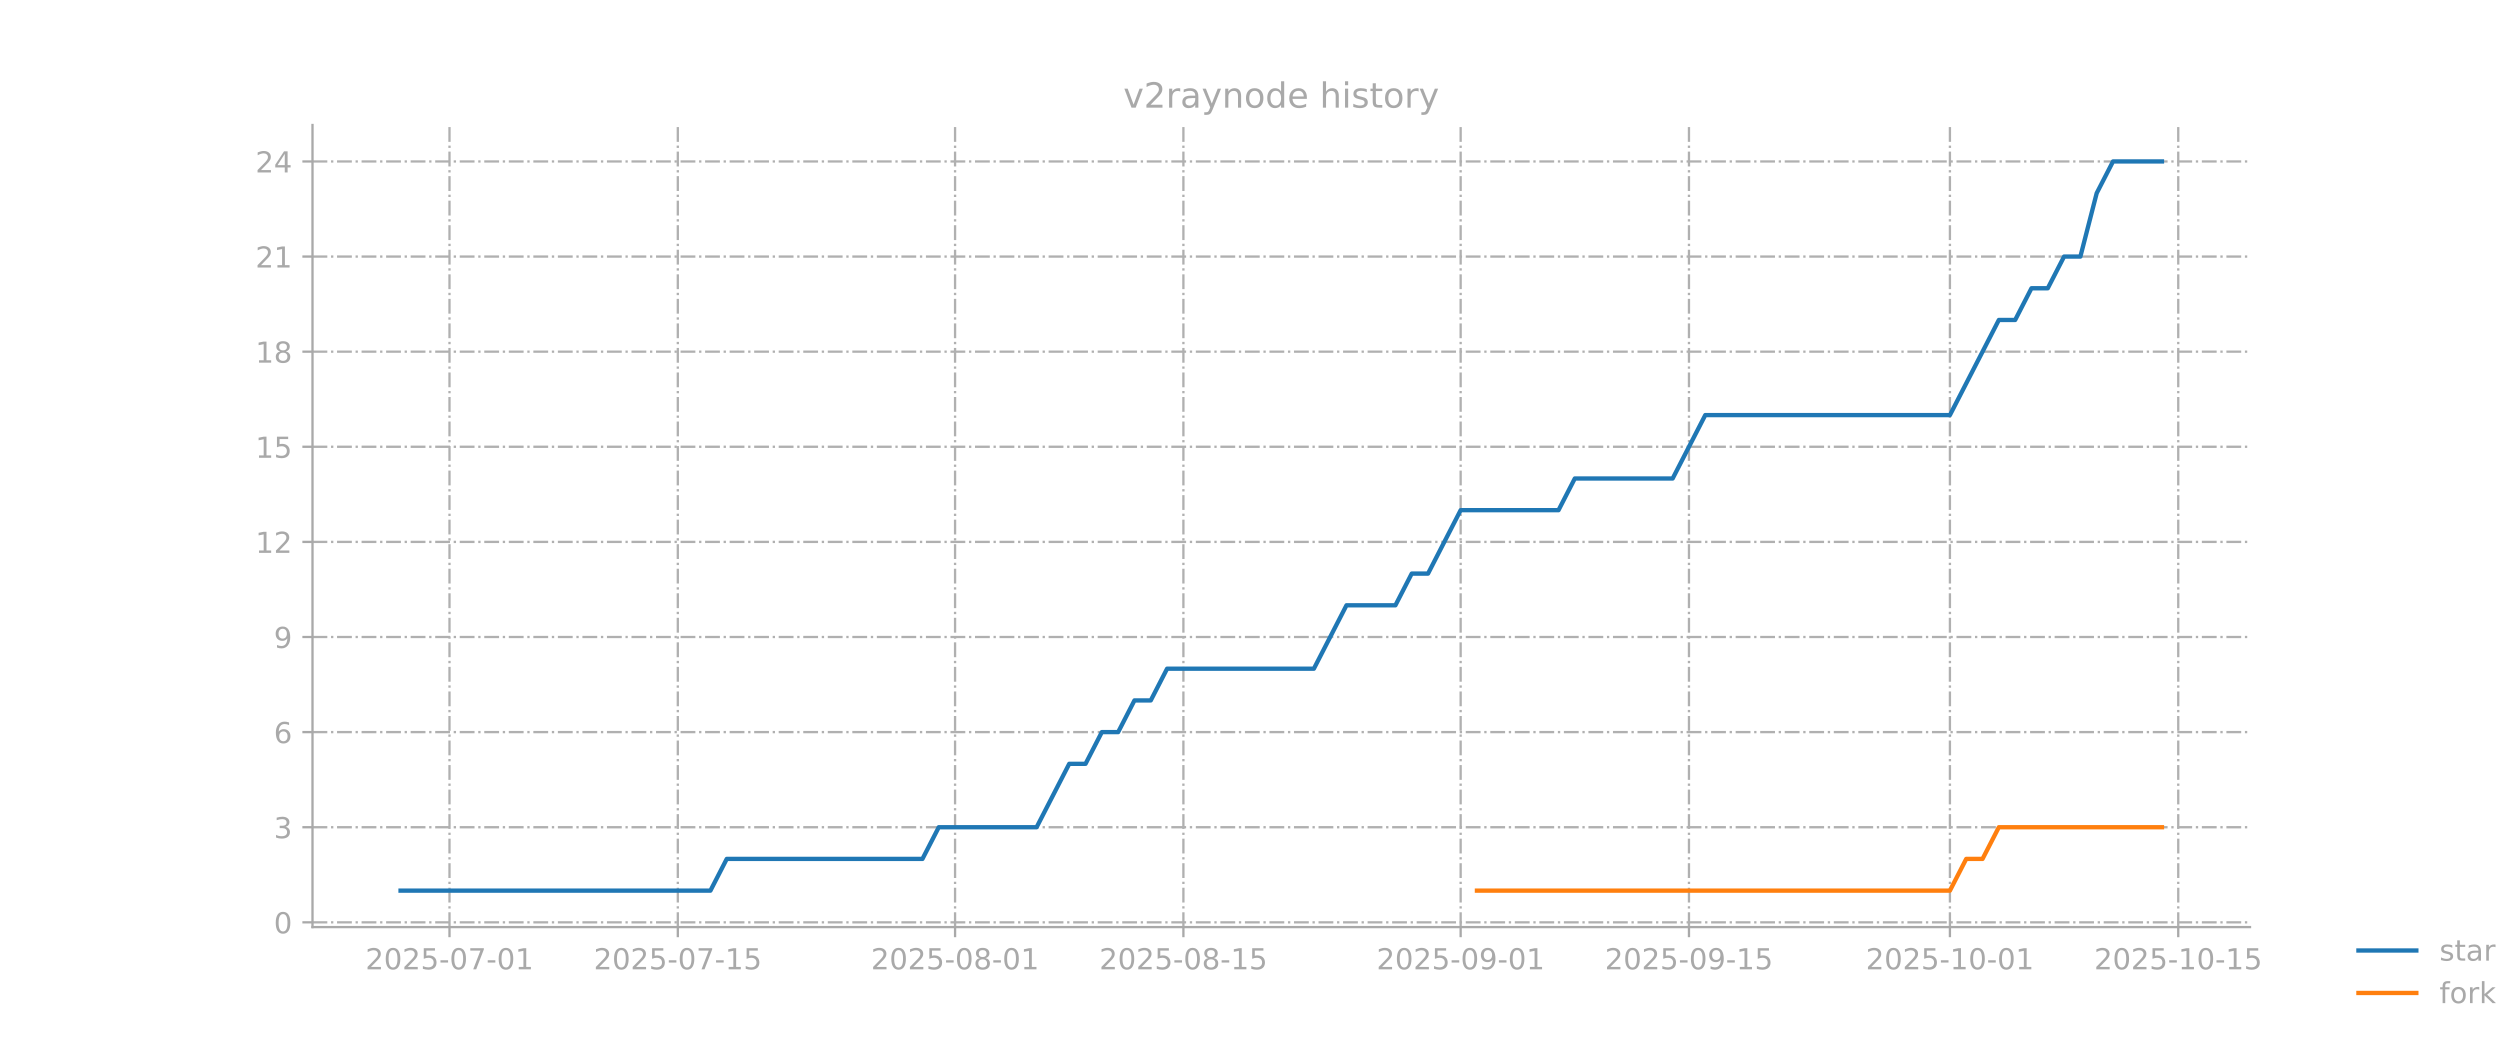
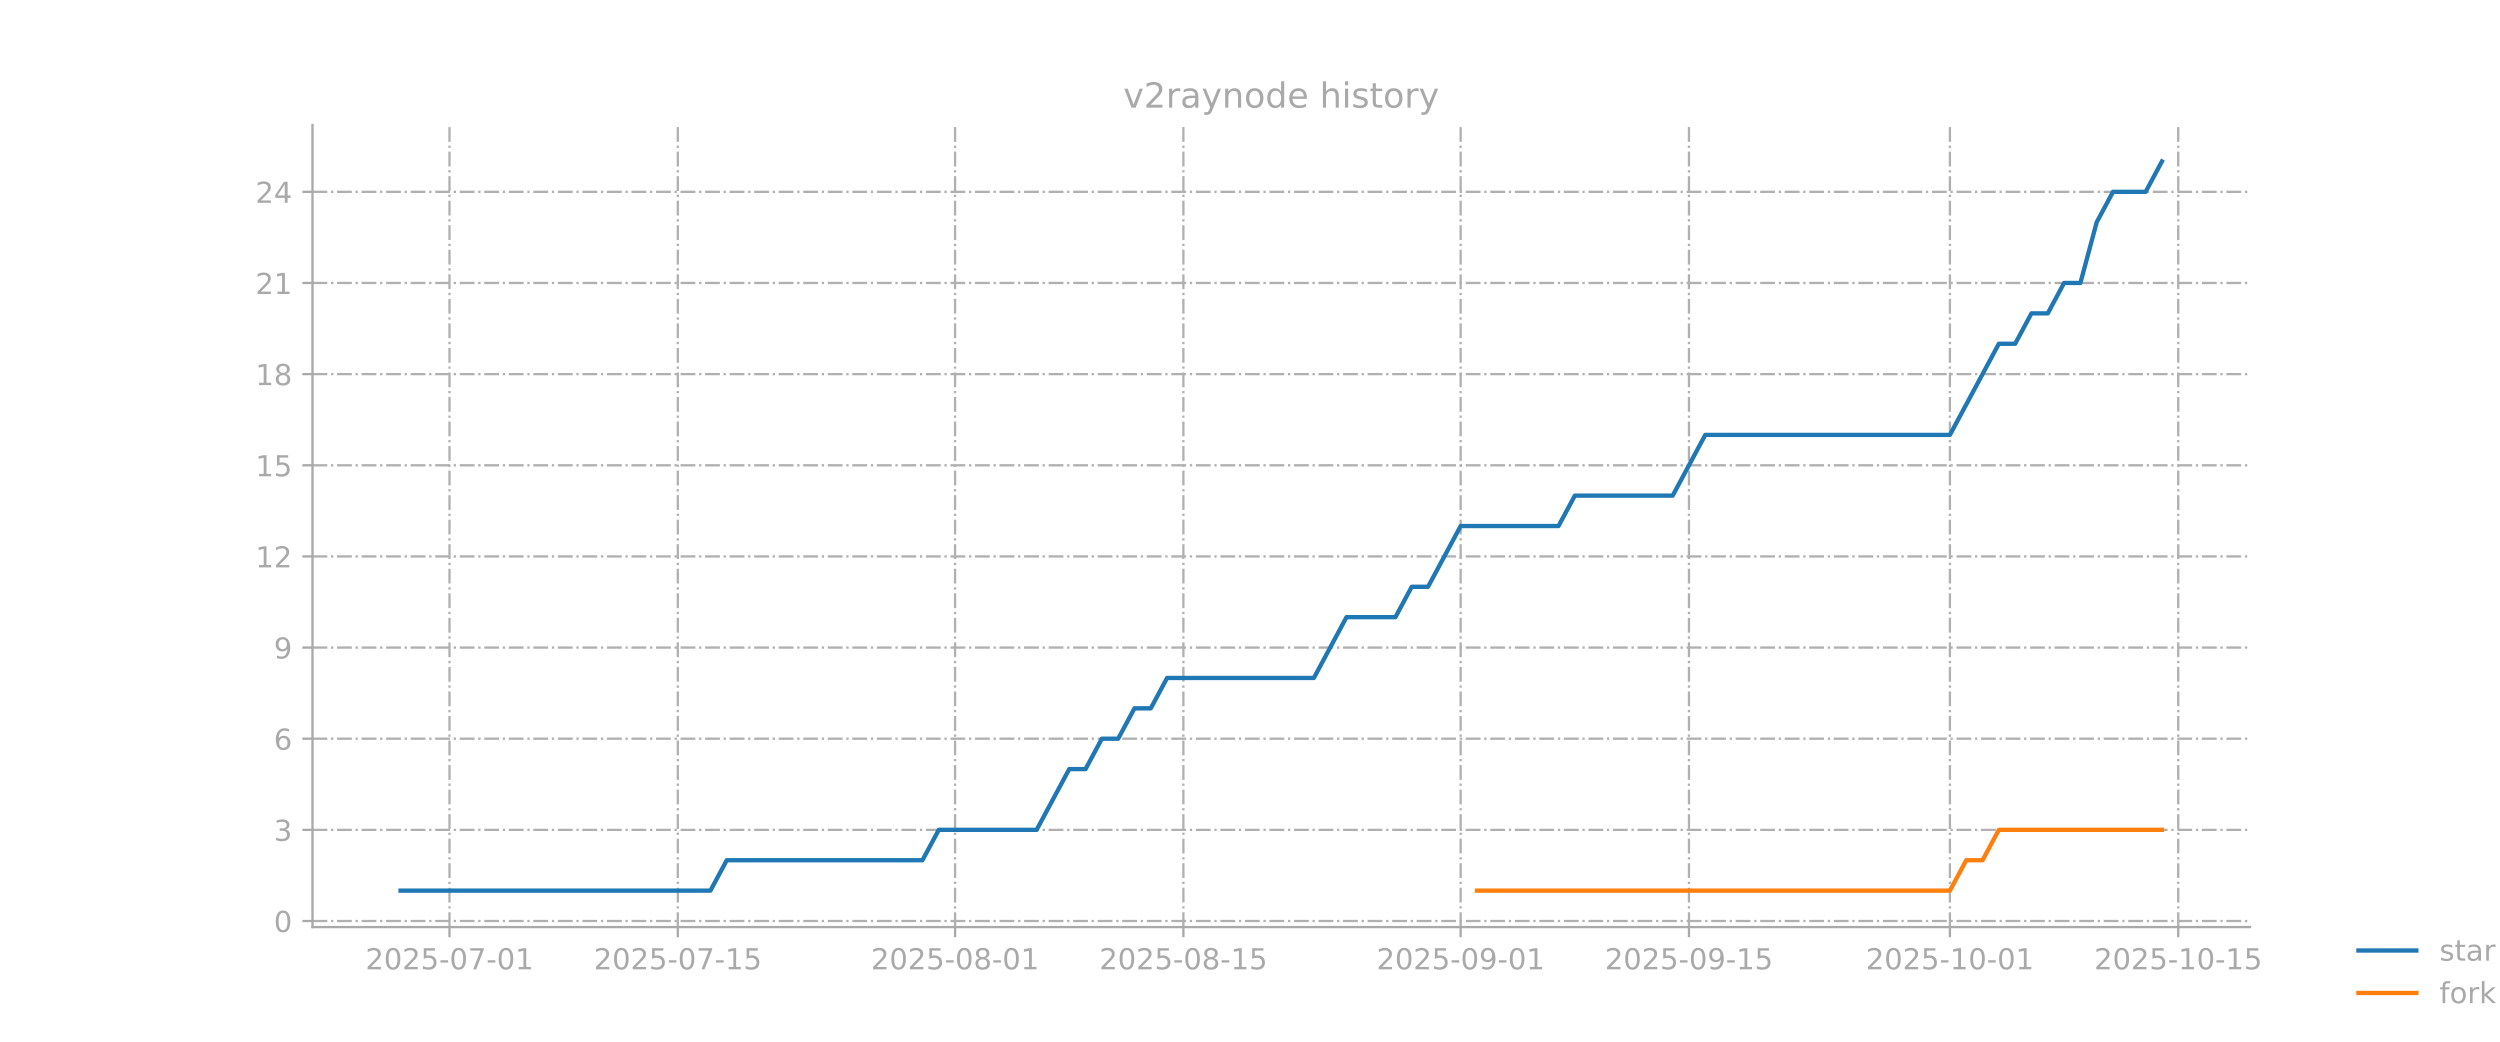
<svg xmlns="http://www.w3.org/2000/svg" xmlns:xlink="http://www.w3.org/1999/xlink" width="864pt" height="360pt" viewBox="0 0 864 360" version="1.1">
  <defs>
    <style type="text/css">*{stroke-linejoin: round; stroke-linecap: butt}</style>
  </defs>
  <g id="figure_1">
    <g id="patch_1">
      <path d="M 0 360  L 864 360  L 864 0  L 0 0  L 0 360  z " style="fill: none; opacity: 0" />
    </g>
    <g id="axes_1">
      <g id="patch_2">
        <path d="M 108 320.4  L 777.6 320.4  L 777.6 43.2  L 108 43.2  L 108 320.4  z " style="fill: none; opacity: 0" />
      </g>
      <g id="matplotlib.axis_1">
        <g id="xtick_1">
          <g id="line2d_1">
-             <path d="M 155.345 320.4  L 155.345 43.2  " clip-path="url(#p1635c46b1c)" style="fill: none; stroke-dasharray: 5.12,1.28,0.8,1.28; stroke-dashoffset: 0; stroke: #b0b0b0; stroke-width: 0.8" />
+             <path d="M 155.345 320.4  L 155.345 43.2  " clip-path="url(#pa80452f497)" style="fill: none; stroke-dasharray: 5.12,1.28,0.8,1.28; stroke-dashoffset: 0; stroke: #b0b0b0; stroke-width: 0.8" />
          </g>
          <g id="line2d_2">
            <defs>
-               <path id="m1aa6d687d7" d="M 0 0  L 0 3.5  " style="stroke: #a9a9a9; stroke-width: 0.8" />
+               <path id="m73b0bcc2ce" d="M 0 0  L 0 3.5  " style="stroke: #a9a9a9; stroke-width: 0.8" />
            </defs>
            <g>
-               <use xlink:href="#m1aa6d687d7" x="155.345" y="320.4" style="fill: #a9a9a9; stroke: #a9a9a9; stroke-width: 0.8" />
+               <use xlink:href="#m73b0bcc2ce" x="155.345" y="320.4" style="fill: #a9a9a9; stroke: #a9a9a9; stroke-width: 0.8" />
            </g>
          </g>
          <g id="text_1">
            <g style="fill: #a9a9a9" transform="translate(126.2876 334.9984) scale(0.1 -0.1)">
              <defs>
                <path id="DejaVuSans-32" d="M 1228 531  L 3431 531  L 3431 0  L 469 0  L 469 531  Q 828 903 1448 1529  Q 2069 2156 2228 2338  Q 2531 2678 2651 2914  Q 2772 3150 2772 3378  Q 2772 3750 2511 3984  Q 2250 4219 1831 4219  Q 1534 4219 1204 4116  Q 875 4013 500 3803  L 500 4441  Q 881 4594 1212 4672  Q 1544 4750 1819 4750  Q 2544 4750 2975 4387  Q 3406 4025 3406 3419  Q 3406 3131 3298 2873  Q 3191 2616 2906 2266  Q 2828 2175 2409 1742  Q 1991 1309 1228 531  z " transform="scale(0.015625)" />
                <path id="DejaVuSans-30" d="M 2034 4250  Q 1547 4250 1301 3770  Q 1056 3291 1056 2328  Q 1056 1369 1301 889  Q 1547 409 2034 409  Q 2525 409 2770 889  Q 3016 1369 3016 2328  Q 3016 3291 2770 3770  Q 2525 4250 2034 4250  z M 2034 4750  Q 2819 4750 3233 4129  Q 3647 3509 3647 2328  Q 3647 1150 3233 529  Q 2819 -91 2034 -91  Q 1250 -91 836 529  Q 422 1150 422 2328  Q 422 3509 836 4129  Q 1250 4750 2034 4750  z " transform="scale(0.015625)" />
                <path id="DejaVuSans-35" d="M 691 4666  L 3169 4666  L 3169 4134  L 1269 4134  L 1269 2991  Q 1406 3038 1543 3061  Q 1681 3084 1819 3084  Q 2600 3084 3056 2656  Q 3513 2228 3513 1497  Q 3513 744 3044 326  Q 2575 -91 1722 -91  Q 1428 -91 1123 -41  Q 819 9 494 109  L 494 744  Q 775 591 1075 516  Q 1375 441 1709 441  Q 2250 441 2565 725  Q 2881 1009 2881 1497  Q 2881 1984 2565 2268  Q 2250 2553 1709 2553  Q 1456 2553 1204 2497  Q 953 2441 691 2322  L 691 4666  z " transform="scale(0.015625)" />
                <path id="DejaVuSans-2d" d="M 313 2009  L 1997 2009  L 1997 1497  L 313 1497  L 313 2009  z " transform="scale(0.015625)" />
                <path id="DejaVuSans-37" d="M 525 4666  L 3525 4666  L 3525 4397  L 1831 0  L 1172 0  L 2766 4134  L 525 4134  L 525 4666  z " transform="scale(0.015625)" />
                <path id="DejaVuSans-31" d="M 794 531  L 1825 531  L 1825 4091  L 703 3866  L 703 4441  L 1819 4666  L 2450 4666  L 2450 531  L 3481 531  L 3481 0  L 794 0  L 794 531  z " transform="scale(0.015625)" />
              </defs>
              <use xlink:href="#DejaVuSans-32" />
              <use xlink:href="#DejaVuSans-30" transform="translate(63.62305 0)" />
              <use xlink:href="#DejaVuSans-32" transform="translate(127.2461 0)" />
              <use xlink:href="#DejaVuSans-35" transform="translate(190.8691 0)" />
              <use xlink:href="#DejaVuSans-2d" transform="translate(254.4922 0)" />
              <use xlink:href="#DejaVuSans-30" transform="translate(290.5762 0)" />
              <use xlink:href="#DejaVuSans-37" transform="translate(354.1992 0)" />
              <use xlink:href="#DejaVuSans-2d" transform="translate(417.8223 0)" />
              <use xlink:href="#DejaVuSans-30" transform="translate(453.9062 0)" />
              <use xlink:href="#DejaVuSans-31" transform="translate(517.5293 0)" />
            </g>
          </g>
        </g>
        <g id="xtick_2">
          <g id="line2d_3">
-             <path d="M 234.255 320.4  L 234.255 43.2  " clip-path="url(#p1635c46b1c)" style="fill: none; stroke-dasharray: 5.12,1.28,0.8,1.28; stroke-dashoffset: 0; stroke: #b0b0b0; stroke-width: 0.8" />
+             <path d="M 234.255 320.4  L 234.255 43.2  " clip-path="url(#pa80452f497)" style="fill: none; stroke-dasharray: 5.12,1.28,0.8,1.28; stroke-dashoffset: 0; stroke: #b0b0b0; stroke-width: 0.8" />
          </g>
          <g id="line2d_4">
            <g>
-               <use xlink:href="#m1aa6d687d7" x="234.255" y="320.4" style="fill: #a9a9a9; stroke: #a9a9a9; stroke-width: 0.8" />
+               <use xlink:href="#m73b0bcc2ce" x="234.255" y="320.4" style="fill: #a9a9a9; stroke: #a9a9a9; stroke-width: 0.8" />
            </g>
          </g>
          <g id="text_2">
            <g style="fill: #a9a9a9" transform="translate(205.1967 334.9984) scale(0.1 -0.1)">
              <use xlink:href="#DejaVuSans-32" />
              <use xlink:href="#DejaVuSans-30" transform="translate(63.62305 0)" />
              <use xlink:href="#DejaVuSans-32" transform="translate(127.2461 0)" />
              <use xlink:href="#DejaVuSans-35" transform="translate(190.8691 0)" />
              <use xlink:href="#DejaVuSans-2d" transform="translate(254.4922 0)" />
              <use xlink:href="#DejaVuSans-30" transform="translate(290.5762 0)" />
              <use xlink:href="#DejaVuSans-37" transform="translate(354.1992 0)" />
              <use xlink:href="#DejaVuSans-2d" transform="translate(417.8223 0)" />
              <use xlink:href="#DejaVuSans-31" transform="translate(453.9062 0)" />
              <use xlink:href="#DejaVuSans-35" transform="translate(517.5293 0)" />
            </g>
          </g>
        </g>
        <g id="xtick_3">
          <g id="line2d_5">
-             <path d="M 330.073 320.4  L 330.073 43.2  " clip-path="url(#p1635c46b1c)" style="fill: none; stroke-dasharray: 5.12,1.28,0.8,1.28; stroke-dashoffset: 0; stroke: #b0b0b0; stroke-width: 0.8" />
+             <path d="M 330.073 320.4  L 330.073 43.2  " clip-path="url(#pa80452f497)" style="fill: none; stroke-dasharray: 5.12,1.28,0.8,1.28; stroke-dashoffset: 0; stroke: #b0b0b0; stroke-width: 0.8" />
          </g>
          <g id="line2d_6">
            <g>
-               <use xlink:href="#m1aa6d687d7" x="330.073" y="320.4" style="fill: #a9a9a9; stroke: #a9a9a9; stroke-width: 0.8" />
+               <use xlink:href="#m73b0bcc2ce" x="330.073" y="320.4" style="fill: #a9a9a9; stroke: #a9a9a9; stroke-width: 0.8" />
            </g>
          </g>
          <g id="text_3">
            <g style="fill: #a9a9a9" transform="translate(301.0149 334.9984) scale(0.1 -0.1)">
              <defs>
                <path id="DejaVuSans-38" d="M 2034 2216  Q 1584 2216 1326 1975  Q 1069 1734 1069 1313  Q 1069 891 1326 650  Q 1584 409 2034 409  Q 2484 409 2743 651  Q 3003 894 3003 1313  Q 3003 1734 2745 1975  Q 2488 2216 2034 2216  z M 1403 2484  Q 997 2584 770 2862  Q 544 3141 544 3541  Q 544 4100 942 4425  Q 1341 4750 2034 4750  Q 2731 4750 3128 4425  Q 3525 4100 3525 3541  Q 3525 3141 3298 2862  Q 3072 2584 2669 2484  Q 3125 2378 3379 2068  Q 3634 1759 3634 1313  Q 3634 634 3220 271  Q 2806 -91 2034 -91  Q 1263 -91 848 271  Q 434 634 434 1313  Q 434 1759 690 2068  Q 947 2378 1403 2484  z M 1172 3481  Q 1172 3119 1398 2916  Q 1625 2713 2034 2713  Q 2441 2713 2670 2916  Q 2900 3119 2900 3481  Q 2900 3844 2670 4047  Q 2441 4250 2034 4250  Q 1625 4250 1398 4047  Q 1172 3844 1172 3481  z " transform="scale(0.015625)" />
              </defs>
              <use xlink:href="#DejaVuSans-32" />
              <use xlink:href="#DejaVuSans-30" transform="translate(63.62305 0)" />
              <use xlink:href="#DejaVuSans-32" transform="translate(127.2461 0)" />
              <use xlink:href="#DejaVuSans-35" transform="translate(190.8691 0)" />
              <use xlink:href="#DejaVuSans-2d" transform="translate(254.4922 0)" />
              <use xlink:href="#DejaVuSans-30" transform="translate(290.5762 0)" />
              <use xlink:href="#DejaVuSans-38" transform="translate(354.1992 0)" />
              <use xlink:href="#DejaVuSans-2d" transform="translate(417.8223 0)" />
              <use xlink:href="#DejaVuSans-30" transform="translate(453.9062 0)" />
              <use xlink:href="#DejaVuSans-31" transform="translate(517.5293 0)" />
            </g>
          </g>
        </g>
        <g id="xtick_4">
          <g id="line2d_7">
-             <path d="M 408.982 320.4  L 408.982 43.2  " clip-path="url(#p1635c46b1c)" style="fill: none; stroke-dasharray: 5.12,1.28,0.8,1.28; stroke-dashoffset: 0; stroke: #b0b0b0; stroke-width: 0.8" />
+             <path d="M 408.982 320.4  L 408.982 43.2  " clip-path="url(#pa80452f497)" style="fill: none; stroke-dasharray: 5.12,1.28,0.8,1.28; stroke-dashoffset: 0; stroke: #b0b0b0; stroke-width: 0.8" />
          </g>
          <g id="line2d_8">
            <g>
-               <use xlink:href="#m1aa6d687d7" x="408.982" y="320.4" style="fill: #a9a9a9; stroke: #a9a9a9; stroke-width: 0.8" />
+               <use xlink:href="#m73b0bcc2ce" x="408.982" y="320.4" style="fill: #a9a9a9; stroke: #a9a9a9; stroke-width: 0.8" />
            </g>
          </g>
          <g id="text_4">
            <g style="fill: #a9a9a9" transform="translate(379.924 334.9984) scale(0.1 -0.1)">
              <use xlink:href="#DejaVuSans-32" />
              <use xlink:href="#DejaVuSans-30" transform="translate(63.62305 0)" />
              <use xlink:href="#DejaVuSans-32" transform="translate(127.2461 0)" />
              <use xlink:href="#DejaVuSans-35" transform="translate(190.8691 0)" />
              <use xlink:href="#DejaVuSans-2d" transform="translate(254.4922 0)" />
              <use xlink:href="#DejaVuSans-30" transform="translate(290.5762 0)" />
              <use xlink:href="#DejaVuSans-38" transform="translate(354.1992 0)" />
              <use xlink:href="#DejaVuSans-2d" transform="translate(417.8223 0)" />
              <use xlink:href="#DejaVuSans-31" transform="translate(453.9062 0)" />
              <use xlink:href="#DejaVuSans-35" transform="translate(517.5293 0)" />
            </g>
          </g>
        </g>
        <g id="xtick_5">
          <g id="line2d_9">
-             <path d="M 504.8 320.4  L 504.8 43.2  " clip-path="url(#p1635c46b1c)" style="fill: none; stroke-dasharray: 5.12,1.28,0.8,1.28; stroke-dashoffset: 0; stroke: #b0b0b0; stroke-width: 0.8" />
+             <path d="M 504.8 320.4  L 504.8 43.2  " clip-path="url(#pa80452f497)" style="fill: none; stroke-dasharray: 5.12,1.28,0.8,1.28; stroke-dashoffset: 0; stroke: #b0b0b0; stroke-width: 0.8" />
          </g>
          <g id="line2d_10">
            <g>
-               <use xlink:href="#m1aa6d687d7" x="504.8" y="320.4" style="fill: #a9a9a9; stroke: #a9a9a9; stroke-width: 0.8" />
+               <use xlink:href="#m73b0bcc2ce" x="504.8" y="320.4" style="fill: #a9a9a9; stroke: #a9a9a9; stroke-width: 0.8" />
            </g>
          </g>
          <g id="text_5">
            <g style="fill: #a9a9a9" transform="translate(475.7422 334.9984) scale(0.1 -0.1)">
              <defs>
                <path id="DejaVuSans-39" d="M 703 97  L 703 672  Q 941 559 1184 500  Q 1428 441 1663 441  Q 2288 441 2617 861  Q 2947 1281 2994 2138  Q 2813 1869 2534 1725  Q 2256 1581 1919 1581  Q 1219 1581 811 2004  Q 403 2428 403 3163  Q 403 3881 828 4315  Q 1253 4750 1959 4750  Q 2769 4750 3195 4129  Q 3622 3509 3622 2328  Q 3622 1225 3098 567  Q 2575 -91 1691 -91  Q 1453 -91 1209 -44  Q 966 3 703 97  z M 1959 2075  Q 2384 2075 2632 2365  Q 2881 2656 2881 3163  Q 2881 3666 2632 3958  Q 2384 4250 1959 4250  Q 1534 4250 1286 3958  Q 1038 3666 1038 3163  Q 1038 2656 1286 2365  Q 1534 2075 1959 2075  z " transform="scale(0.015625)" />
              </defs>
              <use xlink:href="#DejaVuSans-32" />
              <use xlink:href="#DejaVuSans-30" transform="translate(63.62305 0)" />
              <use xlink:href="#DejaVuSans-32" transform="translate(127.2461 0)" />
              <use xlink:href="#DejaVuSans-35" transform="translate(190.8691 0)" />
              <use xlink:href="#DejaVuSans-2d" transform="translate(254.4922 0)" />
              <use xlink:href="#DejaVuSans-30" transform="translate(290.5762 0)" />
              <use xlink:href="#DejaVuSans-39" transform="translate(354.1992 0)" />
              <use xlink:href="#DejaVuSans-2d" transform="translate(417.8223 0)" />
              <use xlink:href="#DejaVuSans-30" transform="translate(453.9062 0)" />
              <use xlink:href="#DejaVuSans-31" transform="translate(517.5293 0)" />
            </g>
          </g>
        </g>
        <g id="xtick_6">
          <g id="line2d_11">
-             <path d="M 583.709 320.4  L 583.709 43.2  " clip-path="url(#p1635c46b1c)" style="fill: none; stroke-dasharray: 5.12,1.28,0.8,1.28; stroke-dashoffset: 0; stroke: #b0b0b0; stroke-width: 0.8" />
+             <path d="M 583.709 320.4  L 583.709 43.2  " clip-path="url(#pa80452f497)" style="fill: none; stroke-dasharray: 5.12,1.28,0.8,1.28; stroke-dashoffset: 0; stroke: #b0b0b0; stroke-width: 0.8" />
          </g>
          <g id="line2d_12">
            <g>
-               <use xlink:href="#m1aa6d687d7" x="583.709" y="320.4" style="fill: #a9a9a9; stroke: #a9a9a9; stroke-width: 0.8" />
+               <use xlink:href="#m73b0bcc2ce" x="583.709" y="320.4" style="fill: #a9a9a9; stroke: #a9a9a9; stroke-width: 0.8" />
            </g>
          </g>
          <g id="text_6">
            <g style="fill: #a9a9a9" transform="translate(554.6513 334.9984) scale(0.1 -0.1)">
              <use xlink:href="#DejaVuSans-32" />
              <use xlink:href="#DejaVuSans-30" transform="translate(63.62305 0)" />
              <use xlink:href="#DejaVuSans-32" transform="translate(127.2461 0)" />
              <use xlink:href="#DejaVuSans-35" transform="translate(190.8691 0)" />
              <use xlink:href="#DejaVuSans-2d" transform="translate(254.4922 0)" />
              <use xlink:href="#DejaVuSans-30" transform="translate(290.5762 0)" />
              <use xlink:href="#DejaVuSans-39" transform="translate(354.1992 0)" />
              <use xlink:href="#DejaVuSans-2d" transform="translate(417.8223 0)" />
              <use xlink:href="#DejaVuSans-31" transform="translate(453.9062 0)" />
              <use xlink:href="#DejaVuSans-35" transform="translate(517.5293 0)" />
            </g>
          </g>
        </g>
        <g id="xtick_7">
          <g id="line2d_13">
-             <path d="M 673.891 320.4  L 673.891 43.2  " clip-path="url(#p1635c46b1c)" style="fill: none; stroke-dasharray: 5.12,1.28,0.8,1.28; stroke-dashoffset: 0; stroke: #b0b0b0; stroke-width: 0.8" />
+             <path d="M 673.891 320.4  L 673.891 43.2  " clip-path="url(#pa80452f497)" style="fill: none; stroke-dasharray: 5.12,1.28,0.8,1.28; stroke-dashoffset: 0; stroke: #b0b0b0; stroke-width: 0.8" />
          </g>
          <g id="line2d_14">
            <g>
-               <use xlink:href="#m1aa6d687d7" x="673.891" y="320.4" style="fill: #a9a9a9; stroke: #a9a9a9; stroke-width: 0.8" />
+               <use xlink:href="#m73b0bcc2ce" x="673.891" y="320.4" style="fill: #a9a9a9; stroke: #a9a9a9; stroke-width: 0.8" />
            </g>
          </g>
          <g id="text_7">
            <g style="fill: #a9a9a9" transform="translate(644.8331 334.9984) scale(0.1 -0.1)">
              <use xlink:href="#DejaVuSans-32" />
              <use xlink:href="#DejaVuSans-30" transform="translate(63.62305 0)" />
              <use xlink:href="#DejaVuSans-32" transform="translate(127.2461 0)" />
              <use xlink:href="#DejaVuSans-35" transform="translate(190.8691 0)" />
              <use xlink:href="#DejaVuSans-2d" transform="translate(254.4922 0)" />
              <use xlink:href="#DejaVuSans-31" transform="translate(290.5762 0)" />
              <use xlink:href="#DejaVuSans-30" transform="translate(354.1992 0)" />
              <use xlink:href="#DejaVuSans-2d" transform="translate(417.8223 0)" />
              <use xlink:href="#DejaVuSans-30" transform="translate(453.9062 0)" />
              <use xlink:href="#DejaVuSans-31" transform="translate(517.5293 0)" />
            </g>
          </g>
        </g>
        <g id="xtick_8">
          <g id="line2d_15">
-             <path d="M 752.8 320.4  L 752.8 43.2  " clip-path="url(#p1635c46b1c)" style="fill: none; stroke-dasharray: 5.12,1.28,0.8,1.28; stroke-dashoffset: 0; stroke: #b0b0b0; stroke-width: 0.8" />
+             <path d="M 752.8 320.4  L 752.8 43.2  " clip-path="url(#pa80452f497)" style="fill: none; stroke-dasharray: 5.12,1.28,0.8,1.28; stroke-dashoffset: 0; stroke: #b0b0b0; stroke-width: 0.8" />
          </g>
          <g id="line2d_16">
            <g>
-               <use xlink:href="#m1aa6d687d7" x="752.8" y="320.4" style="fill: #a9a9a9; stroke: #a9a9a9; stroke-width: 0.8" />
+               <use xlink:href="#m73b0bcc2ce" x="752.8" y="320.4" style="fill: #a9a9a9; stroke: #a9a9a9; stroke-width: 0.8" />
            </g>
          </g>
          <g id="text_8">
            <g style="fill: #a9a9a9" transform="translate(723.7422 334.9984) scale(0.1 -0.1)">
              <use xlink:href="#DejaVuSans-32" />
              <use xlink:href="#DejaVuSans-30" transform="translate(63.62305 0)" />
              <use xlink:href="#DejaVuSans-32" transform="translate(127.2461 0)" />
              <use xlink:href="#DejaVuSans-35" transform="translate(190.8691 0)" />
              <use xlink:href="#DejaVuSans-2d" transform="translate(254.4922 0)" />
              <use xlink:href="#DejaVuSans-31" transform="translate(290.5762 0)" />
              <use xlink:href="#DejaVuSans-30" transform="translate(354.1992 0)" />
              <use xlink:href="#DejaVuSans-2d" transform="translate(417.8223 0)" />
              <use xlink:href="#DejaVuSans-31" transform="translate(453.9062 0)" />
              <use xlink:href="#DejaVuSans-35" transform="translate(517.5293 0)" />
            </g>
          </g>
        </g>
      </g>
      <g id="matplotlib.axis_2">
        <g id="ytick_1">
          <g id="line2d_17">
-             <path d="M 108 318.757  L 777.6 318.757  " clip-path="url(#p1635c46b1c)" style="fill: none; stroke-dasharray: 5.12,1.28,0.8,1.28; stroke-dashoffset: 0; stroke: #b0b0b0; stroke-width: 0.8" />
+             <path d="M 108 318.3  L 777.6 318.3  " clip-path="url(#pa80452f497)" style="fill: none; stroke-dasharray: 5.12,1.28,0.8,1.28; stroke-dashoffset: 0; stroke: #b0b0b0; stroke-width: 0.8" />
          </g>
          <g id="line2d_18">
            <defs>
-               <path id="m1bde6610c8" d="M 0 0  L -3.5 0  " style="stroke: #a9a9a9; stroke-width: 0.8" />
+               <path id="mbc67015108" d="M 0 0  L -3.5 0  " style="stroke: #a9a9a9; stroke-width: 0.8" />
            </defs>
            <g>
-               <use xlink:href="#m1bde6610c8" x="108" y="318.757" style="fill: #a9a9a9; stroke: #a9a9a9; stroke-width: 0.8" />
+               <use xlink:href="#mbc67015108" x="108" y="318.3" style="fill: #a9a9a9; stroke: #a9a9a9; stroke-width: 0.8" />
            </g>
          </g>
          <g id="text_9">
-             <g style="fill: #a9a9a9" transform="translate(94.6375 322.5557) scale(0.1 -0.1)">
+             <g style="fill: #a9a9a9" transform="translate(94.6375 322.0992) scale(0.1 -0.1)">
              <use xlink:href="#DejaVuSans-30" />
            </g>
          </g>
        </g>
        <g id="ytick_2">
          <g id="line2d_19">
-             <path d="M 108 285.887  L 777.6 285.887  " clip-path="url(#p1635c46b1c)" style="fill: none; stroke-dasharray: 5.12,1.28,0.8,1.28; stroke-dashoffset: 0; stroke: #b0b0b0; stroke-width: 0.8" />
+             <path d="M 108 286.8  L 777.6 286.8  " clip-path="url(#pa80452f497)" style="fill: none; stroke-dasharray: 5.12,1.28,0.8,1.28; stroke-dashoffset: 0; stroke: #b0b0b0; stroke-width: 0.8" />
          </g>
          <g id="line2d_20">
            <g>
-               <use xlink:href="#m1bde6610c8" x="108" y="285.887" style="fill: #a9a9a9; stroke: #a9a9a9; stroke-width: 0.8" />
+               <use xlink:href="#mbc67015108" x="108" y="286.8" style="fill: #a9a9a9; stroke: #a9a9a9; stroke-width: 0.8" />
            </g>
          </g>
          <g id="text_10">
-             <g style="fill: #a9a9a9" transform="translate(94.6375 289.6862) scale(0.1 -0.1)">
+             <g style="fill: #a9a9a9" transform="translate(94.6375 290.5992) scale(0.1 -0.1)">
              <defs>
                <path id="DejaVuSans-33" d="M 2597 2516  Q 3050 2419 3304 2112  Q 3559 1806 3559 1356  Q 3559 666 3084 287  Q 2609 -91 1734 -91  Q 1441 -91 1130 -33  Q 819 25 488 141  L 488 750  Q 750 597 1062 519  Q 1375 441 1716 441  Q 2309 441 2620 675  Q 2931 909 2931 1356  Q 2931 1769 2642 2001  Q 2353 2234 1838 2234  L 1294 2234  L 1294 2753  L 1863 2753  Q 2328 2753 2575 2939  Q 2822 3125 2822 3475  Q 2822 3834 2567 4026  Q 2313 4219 1838 4219  Q 1578 4219 1281 4162  Q 984 4106 628 3988  L 628 4550  Q 988 4650 1302 4700  Q 1616 4750 1894 4750  Q 2613 4750 3031 4423  Q 3450 4097 3450 3541  Q 3450 3153 3228 2886  Q 3006 2619 2597 2516  z " transform="scale(0.015625)" />
              </defs>
              <use xlink:href="#DejaVuSans-33" />
            </g>
          </g>
        </g>
        <g id="ytick_3">
          <g id="line2d_21">
-             <path d="M 108 253.017  L 777.6 253.017  " clip-path="url(#p1635c46b1c)" style="fill: none; stroke-dasharray: 5.12,1.28,0.8,1.28; stroke-dashoffset: 0; stroke: #b0b0b0; stroke-width: 0.8" />
+             <path d="M 108 255.3  L 777.6 255.3  " clip-path="url(#pa80452f497)" style="fill: none; stroke-dasharray: 5.12,1.28,0.8,1.28; stroke-dashoffset: 0; stroke: #b0b0b0; stroke-width: 0.8" />
          </g>
          <g id="line2d_22">
            <g>
-               <use xlink:href="#m1bde6610c8" x="108" y="253.017" style="fill: #a9a9a9; stroke: #a9a9a9; stroke-width: 0.8" />
+               <use xlink:href="#mbc67015108" x="108" y="255.3" style="fill: #a9a9a9; stroke: #a9a9a9; stroke-width: 0.8" />
            </g>
          </g>
          <g id="text_11">
-             <g style="fill: #a9a9a9" transform="translate(94.6375 256.8166) scale(0.1 -0.1)">
+             <g style="fill: #a9a9a9" transform="translate(94.6375 259.0992) scale(0.1 -0.1)">
              <defs>
                <path id="DejaVuSans-36" d="M 2113 2584  Q 1688 2584 1439 2293  Q 1191 2003 1191 1497  Q 1191 994 1439 701  Q 1688 409 2113 409  Q 2538 409 2786 701  Q 3034 994 3034 1497  Q 3034 2003 2786 2293  Q 2538 2584 2113 2584  z M 3366 4563  L 3366 3988  Q 3128 4100 2886 4159  Q 2644 4219 2406 4219  Q 1781 4219 1451 3797  Q 1122 3375 1075 2522  Q 1259 2794 1537 2939  Q 1816 3084 2150 3084  Q 2853 3084 3261 2657  Q 3669 2231 3669 1497  Q 3669 778 3244 343  Q 2819 -91 2113 -91  Q 1303 -91 875 529  Q 447 1150 447 2328  Q 447 3434 972 4092  Q 1497 4750 2381 4750  Q 2619 4750 2861 4703  Q 3103 4656 3366 4563  z " transform="scale(0.015625)" />
              </defs>
              <use xlink:href="#DejaVuSans-36" />
            </g>
          </g>
        </g>
        <g id="ytick_4">
          <g id="line2d_23">
-             <path d="M 108 220.148  L 777.6 220.148  " clip-path="url(#p1635c46b1c)" style="fill: none; stroke-dasharray: 5.12,1.28,0.8,1.28; stroke-dashoffset: 0; stroke: #b0b0b0; stroke-width: 0.8" />
+             <path d="M 108 223.8  L 777.6 223.8  " clip-path="url(#pa80452f497)" style="fill: none; stroke-dasharray: 5.12,1.28,0.8,1.28; stroke-dashoffset: 0; stroke: #b0b0b0; stroke-width: 0.8" />
          </g>
          <g id="line2d_24">
            <g>
-               <use xlink:href="#m1bde6610c8" x="108" y="220.148" style="fill: #a9a9a9; stroke: #a9a9a9; stroke-width: 0.8" />
+               <use xlink:href="#mbc67015108" x="108" y="223.8" style="fill: #a9a9a9; stroke: #a9a9a9; stroke-width: 0.8" />
            </g>
          </g>
          <g id="text_12">
-             <g style="fill: #a9a9a9" transform="translate(94.6375 223.947) scale(0.1 -0.1)">
+             <g style="fill: #a9a9a9" transform="translate(94.6375 227.5992) scale(0.1 -0.1)">
              <use xlink:href="#DejaVuSans-39" />
            </g>
          </g>
        </g>
        <g id="ytick_5">
          <g id="line2d_25">
-             <path d="M 108 187.278  L 777.6 187.278  " clip-path="url(#p1635c46b1c)" style="fill: none; stroke-dasharray: 5.12,1.28,0.8,1.28; stroke-dashoffset: 0; stroke: #b0b0b0; stroke-width: 0.8" />
+             <path d="M 108 192.3  L 777.6 192.3  " clip-path="url(#pa80452f497)" style="fill: none; stroke-dasharray: 5.12,1.28,0.8,1.28; stroke-dashoffset: 0; stroke: #b0b0b0; stroke-width: 0.8" />
          </g>
          <g id="line2d_26">
            <g>
-               <use xlink:href="#m1bde6610c8" x="108" y="187.278" style="fill: #a9a9a9; stroke: #a9a9a9; stroke-width: 0.8" />
+               <use xlink:href="#mbc67015108" x="108" y="192.3" style="fill: #a9a9a9; stroke: #a9a9a9; stroke-width: 0.8" />
            </g>
          </g>
          <g id="text_13">
-             <g style="fill: #a9a9a9" transform="translate(88.275 191.0775) scale(0.1 -0.1)">
+             <g style="fill: #a9a9a9" transform="translate(88.275 196.0992) scale(0.1 -0.1)">
              <use xlink:href="#DejaVuSans-31" />
              <use xlink:href="#DejaVuSans-32" transform="translate(63.62305 0)" />
            </g>
          </g>
        </g>
        <g id="ytick_6">
          <g id="line2d_27">
-             <path d="M 108 154.409  L 777.6 154.409  " clip-path="url(#p1635c46b1c)" style="fill: none; stroke-dasharray: 5.12,1.28,0.8,1.28; stroke-dashoffset: 0; stroke: #b0b0b0; stroke-width: 0.8" />
+             <path d="M 108 160.8  L 777.6 160.8  " clip-path="url(#pa80452f497)" style="fill: none; stroke-dasharray: 5.12,1.28,0.8,1.28; stroke-dashoffset: 0; stroke: #b0b0b0; stroke-width: 0.8" />
          </g>
          <g id="line2d_28">
            <g>
-               <use xlink:href="#m1bde6610c8" x="108" y="154.409" style="fill: #a9a9a9; stroke: #a9a9a9; stroke-width: 0.8" />
+               <use xlink:href="#mbc67015108" x="108" y="160.8" style="fill: #a9a9a9; stroke: #a9a9a9; stroke-width: 0.8" />
            </g>
          </g>
          <g id="text_14">
-             <g style="fill: #a9a9a9" transform="translate(88.275 158.2079) scale(0.1 -0.1)">
+             <g style="fill: #a9a9a9" transform="translate(88.275 164.5992) scale(0.1 -0.1)">
              <use xlink:href="#DejaVuSans-31" />
              <use xlink:href="#DejaVuSans-35" transform="translate(63.62305 0)" />
            </g>
          </g>
        </g>
        <g id="ytick_7">
          <g id="line2d_29">
-             <path d="M 108 121.539  L 777.6 121.539  " clip-path="url(#p1635c46b1c)" style="fill: none; stroke-dasharray: 5.12,1.28,0.8,1.28; stroke-dashoffset: 0; stroke: #b0b0b0; stroke-width: 0.8" />
+             <path d="M 108 129.3  L 777.6 129.3  " clip-path="url(#pa80452f497)" style="fill: none; stroke-dasharray: 5.12,1.28,0.8,1.28; stroke-dashoffset: 0; stroke: #b0b0b0; stroke-width: 0.8" />
          </g>
          <g id="line2d_30">
            <g>
-               <use xlink:href="#m1bde6610c8" x="108" y="121.539" style="fill: #a9a9a9; stroke: #a9a9a9; stroke-width: 0.8" />
+               <use xlink:href="#mbc67015108" x="108" y="129.3" style="fill: #a9a9a9; stroke: #a9a9a9; stroke-width: 0.8" />
            </g>
          </g>
          <g id="text_15">
-             <g style="fill: #a9a9a9" transform="translate(88.275 125.3383) scale(0.1 -0.1)">
+             <g style="fill: #a9a9a9" transform="translate(88.275 133.0992) scale(0.1 -0.1)">
              <use xlink:href="#DejaVuSans-31" />
              <use xlink:href="#DejaVuSans-38" transform="translate(63.62305 0)" />
            </g>
          </g>
        </g>
        <g id="ytick_8">
          <g id="line2d_31">
-             <path d="M 108 88.67  L 777.6 88.67  " clip-path="url(#p1635c46b1c)" style="fill: none; stroke-dasharray: 5.12,1.28,0.8,1.28; stroke-dashoffset: 0; stroke: #b0b0b0; stroke-width: 0.8" />
+             <path d="M 108 97.8  L 777.6 97.8  " clip-path="url(#pa80452f497)" style="fill: none; stroke-dasharray: 5.12,1.28,0.8,1.28; stroke-dashoffset: 0; stroke: #b0b0b0; stroke-width: 0.8" />
          </g>
          <g id="line2d_32">
            <g>
-               <use xlink:href="#m1bde6610c8" x="108" y="88.67" style="fill: #a9a9a9; stroke: #a9a9a9; stroke-width: 0.8" />
+               <use xlink:href="#mbc67015108" x="108" y="97.8" style="fill: #a9a9a9; stroke: #a9a9a9; stroke-width: 0.8" />
            </g>
          </g>
          <g id="text_16">
-             <g style="fill: #a9a9a9" transform="translate(88.275 92.46878) scale(0.1 -0.1)">
+             <g style="fill: #a9a9a9" transform="translate(88.275 101.5992) scale(0.1 -0.1)">
              <use xlink:href="#DejaVuSans-32" />
              <use xlink:href="#DejaVuSans-31" transform="translate(63.62305 0)" />
            </g>
          </g>
        </g>
        <g id="ytick_9">
          <g id="line2d_33">
-             <path d="M 108 55.8  L 777.6 55.8  " clip-path="url(#p1635c46b1c)" style="fill: none; stroke-dasharray: 5.12,1.28,0.8,1.28; stroke-dashoffset: 0; stroke: #b0b0b0; stroke-width: 0.8" />
+             <path d="M 108 66.3  L 777.6 66.3  " clip-path="url(#pa80452f497)" style="fill: none; stroke-dasharray: 5.12,1.28,0.8,1.28; stroke-dashoffset: 0; stroke: #b0b0b0; stroke-width: 0.8" />
          </g>
          <g id="line2d_34">
            <g>
-               <use xlink:href="#m1bde6610c8" x="108" y="55.8" style="fill: #a9a9a9; stroke: #a9a9a9; stroke-width: 0.8" />
+               <use xlink:href="#mbc67015108" x="108" y="66.3" style="fill: #a9a9a9; stroke: #a9a9a9; stroke-width: 0.8" />
            </g>
          </g>
          <g id="text_17">
-             <g style="fill: #a9a9a9" transform="translate(88.275 59.59922) scale(0.1 -0.1)">
+             <g style="fill: #a9a9a9" transform="translate(88.275 70.09922) scale(0.1 -0.1)">
              <defs>
                <path id="DejaVuSans-34" d="M 2419 4116  L 825 1625  L 2419 1625  L 2419 4116  z M 2253 4666  L 3047 4666  L 3047 1625  L 3713 1625  L 3713 1100  L 3047 1100  L 3047 0  L 2419 0  L 2419 1100  L 313 1100  L 313 1709  L 2253 4666  z " transform="scale(0.015625)" />
              </defs>
              <use xlink:href="#DejaVuSans-32" />
              <use xlink:href="#DejaVuSans-34" transform="translate(63.62305 0)" />
            </g>
          </g>
        </g>
      </g>
      <g id="line2d_35">
-         <path d="M 138.436 307.8  L 144.073 307.8  L 149.709 307.8  L 155.345 307.8  L 160.982 307.8  L 166.618 307.8  L 172.255 307.8  L 177.891 307.8  L 183.527 307.8  L 189.164 307.8  L 194.8 307.8  L 200.436 307.8  L 206.073 307.8  L 211.709 307.8  L 217.345 307.8  L 222.982 307.8  L 228.618 307.8  L 234.255 307.8  L 239.891 307.8  L 245.527 307.8  L 251.164 296.843  L 256.8 296.843  L 262.436 296.843  L 268.073 296.843  L 273.709 296.843  L 279.345 296.843  L 284.982 296.843  L 290.618 296.843  L 296.255 296.843  L 301.891 296.843  L 307.527 296.843  L 313.164 296.843  L 318.8 296.843  L 324.436 285.887  L 330.073 285.887  L 335.709 285.887  L 341.345 285.887  L 346.982 285.887  L 352.618 285.887  L 358.255 285.887  L 363.891 274.93  L 369.527 263.974  L 375.164 263.974  L 380.8 253.017  L 386.436 253.017  L 392.073 242.061  L 397.709 242.061  L 403.345 231.104  L 408.982 231.104  L 414.618 231.104  L 420.255 231.104  L 425.891 231.104  L 431.527 231.104  L 437.164 231.104  L 442.8 231.104  L 448.436 231.104  L 454.073 231.104  L 459.709 220.148  L 465.345 209.191  L 470.982 209.191  L 476.618 209.191  L 482.255 209.191  L 487.891 198.235  L 493.527 198.235  L 499.164 187.278  L 504.8 176.322  L 510.436 176.322  L 516.073 176.322  L 521.709 176.322  L 527.345 176.322  L 532.982 176.322  L 538.618 176.322  L 544.255 165.365  L 549.891 165.365  L 555.527 165.365  L 561.164 165.365  L 566.8 165.365  L 572.436 165.365  L 578.073 165.365  L 583.709 154.409  L 589.345 143.452  L 594.982 143.452  L 600.618 143.452  L 606.255 143.452  L 611.891 143.452  L 617.527 143.452  L 623.164 143.452  L 628.8 143.452  L 634.436 143.452  L 640.073 143.452  L 645.709 143.452  L 651.345 143.452  L 656.982 143.452  L 662.618 143.452  L 668.255 143.452  L 673.891 143.452  L 679.527 132.496  L 685.164 121.539  L 690.8 110.583  L 696.436 110.583  L 702.073 99.626  L 707.709 99.626  L 713.345 88.67  L 718.982 88.67  L 724.618 66.757  L 730.255 55.8  L 735.891 55.8  L 741.527 55.8  L 747.164 55.8  " clip-path="url(#p1635c46b1c)" style="fill: none; stroke: #1f77b4; stroke-width: 1.5; stroke-linecap: square" />
+         <path d="M 138.436 307.8  L 144.073 307.8  L 149.709 307.8  L 155.345 307.8  L 160.982 307.8  L 166.618 307.8  L 172.255 307.8  L 177.891 307.8  L 183.527 307.8  L 189.164 307.8  L 194.8 307.8  L 200.436 307.8  L 206.073 307.8  L 211.709 307.8  L 217.345 307.8  L 222.982 307.8  L 228.618 307.8  L 234.255 307.8  L 239.891 307.8  L 245.527 307.8  L 251.164 297.3  L 256.8 297.3  L 262.436 297.3  L 268.073 297.3  L 273.709 297.3  L 279.345 297.3  L 284.982 297.3  L 290.618 297.3  L 296.255 297.3  L 301.891 297.3  L 307.527 297.3  L 313.164 297.3  L 318.8 297.3  L 324.436 286.8  L 330.073 286.8  L 335.709 286.8  L 341.345 286.8  L 346.982 286.8  L 352.618 286.8  L 358.255 286.8  L 363.891 276.3  L 369.527 265.8  L 375.164 265.8  L 380.8 255.3  L 386.436 255.3  L 392.073 244.8  L 397.709 244.8  L 403.345 234.3  L 408.982 234.3  L 414.618 234.3  L 420.255 234.3  L 425.891 234.3  L 431.527 234.3  L 437.164 234.3  L 442.8 234.3  L 448.436 234.3  L 454.073 234.3  L 459.709 223.8  L 465.345 213.3  L 470.982 213.3  L 476.618 213.3  L 482.255 213.3  L 487.891 202.8  L 493.527 202.8  L 499.164 192.3  L 504.8 181.8  L 510.436 181.8  L 516.073 181.8  L 521.709 181.8  L 527.345 181.8  L 532.982 181.8  L 538.618 181.8  L 544.255 171.3  L 549.891 171.3  L 555.527 171.3  L 561.164 171.3  L 566.8 171.3  L 572.436 171.3  L 578.073 171.3  L 583.709 160.8  L 589.345 150.3  L 594.982 150.3  L 600.618 150.3  L 606.255 150.3  L 611.891 150.3  L 617.527 150.3  L 623.164 150.3  L 628.8 150.3  L 634.436 150.3  L 640.073 150.3  L 645.709 150.3  L 651.345 150.3  L 656.982 150.3  L 662.618 150.3  L 668.255 150.3  L 673.891 150.3  L 679.527 139.8  L 685.164 129.3  L 690.8 118.8  L 696.436 118.8  L 702.073 108.3  L 707.709 108.3  L 713.345 97.8  L 718.982 97.8  L 724.618 76.8  L 730.255 66.3  L 735.891 66.3  L 741.527 66.3  L 747.164 55.8  " clip-path="url(#pa80452f497)" style="fill: none; stroke: #1f77b4; stroke-width: 1.5; stroke-linecap: square" />
      </g>
      <g id="line2d_36">
-         <path d="M 510.436 307.8  L 516.073 307.8  L 521.709 307.8  L 527.345 307.8  L 532.982 307.8  L 538.618 307.8  L 544.255 307.8  L 549.891 307.8  L 555.527 307.8  L 561.164 307.8  L 566.8 307.8  L 572.436 307.8  L 578.073 307.8  L 583.709 307.8  L 589.345 307.8  L 594.982 307.8  L 600.618 307.8  L 606.255 307.8  L 611.891 307.8  L 617.527 307.8  L 623.164 307.8  L 628.8 307.8  L 634.436 307.8  L 640.073 307.8  L 645.709 307.8  L 651.345 307.8  L 656.982 307.8  L 662.618 307.8  L 668.255 307.8  L 673.891 307.8  L 679.527 296.843  L 685.164 296.843  L 690.8 285.887  L 696.436 285.887  L 702.073 285.887  L 707.709 285.887  L 713.345 285.887  L 718.982 285.887  L 724.618 285.887  L 730.255 285.887  L 735.891 285.887  L 741.527 285.887  L 747.164 285.887  " clip-path="url(#p1635c46b1c)" style="fill: none; stroke: #ff7f0e; stroke-width: 1.5; stroke-linecap: square" />
+         <path d="M 510.436 307.8  L 516.073 307.8  L 521.709 307.8  L 527.345 307.8  L 532.982 307.8  L 538.618 307.8  L 544.255 307.8  L 549.891 307.8  L 555.527 307.8  L 561.164 307.8  L 566.8 307.8  L 572.436 307.8  L 578.073 307.8  L 583.709 307.8  L 589.345 307.8  L 594.982 307.8  L 600.618 307.8  L 606.255 307.8  L 611.891 307.8  L 617.527 307.8  L 623.164 307.8  L 628.8 307.8  L 634.436 307.8  L 640.073 307.8  L 645.709 307.8  L 651.345 307.8  L 656.982 307.8  L 662.618 307.8  L 668.255 307.8  L 673.891 307.8  L 679.527 297.3  L 685.164 297.3  L 690.8 286.8  L 696.436 286.8  L 702.073 286.8  L 707.709 286.8  L 713.345 286.8  L 718.982 286.8  L 724.618 286.8  L 730.255 286.8  L 735.891 286.8  L 741.527 286.8  L 747.164 286.8  " clip-path="url(#pa80452f497)" style="fill: none; stroke: #ff7f0e; stroke-width: 1.5; stroke-linecap: square" />
      </g>
      <g id="patch_3">
        <path d="M 108 320.4  L 108 43.2  " style="fill: none; stroke: #a9a9a9; stroke-width: 0.8; stroke-linejoin: miter; stroke-linecap: square" />
      </g>
      <g id="patch_4">
        <path d="M 777.6 320.4  L 777.6 43.2  " style="fill: none" />
      </g>
      <g id="patch_5">
        <path d="M 108 320.4  L 777.6 320.4  " style="fill: none; stroke: #a9a9a9; stroke-width: 0.8; stroke-linejoin: miter; stroke-linecap: square" />
      </g>
      <g id="patch_6">
        <path d="M 108 43.2  L 777.6 43.2  " style="fill: none" />
      </g>
      <g id="text_18">
        <g style="fill: #a9a9a9" transform="translate(388.2188 37.2) scale(0.12 -0.12)">
          <defs>
            <path id="DejaVuSans-76" d="M 191 3500  L 800 3500  L 1894 563  L 2988 3500  L 3597 3500  L 2284 0  L 1503 0  L 191 3500  z " transform="scale(0.015625)" />
            <path id="DejaVuSans-72" d="M 2631 2963  Q 2534 3019 2420 3045  Q 2306 3072 2169 3072  Q 1681 3072 1420 2755  Q 1159 2438 1159 1844  L 1159 0  L 581 0  L 581 3500  L 1159 3500  L 1159 2956  Q 1341 3275 1631 3429  Q 1922 3584 2338 3584  Q 2397 3584 2469 3576  Q 2541 3569 2628 3553  L 2631 2963  z " transform="scale(0.015625)" />
            <path id="DejaVuSans-61" d="M 2194 1759  Q 1497 1759 1228 1600  Q 959 1441 959 1056  Q 959 750 1161 570  Q 1363 391 1709 391  Q 2188 391 2477 730  Q 2766 1069 2766 1631  L 2766 1759  L 2194 1759  z M 3341 1997  L 3341 0  L 2766 0  L 2766 531  Q 2569 213 2275 61  Q 1981 -91 1556 -91  Q 1019 -91 701 211  Q 384 513 384 1019  Q 384 1609 779 1909  Q 1175 2209 1959 2209  L 2766 2209  L 2766 2266  Q 2766 2663 2505 2880  Q 2244 3097 1772 3097  Q 1472 3097 1187 3025  Q 903 2953 641 2809  L 641 3341  Q 956 3463 1253 3523  Q 1550 3584 1831 3584  Q 2591 3584 2966 3190  Q 3341 2797 3341 1997  z " transform="scale(0.015625)" />
            <path id="DejaVuSans-79" d="M 2059 -325  Q 1816 -950 1584 -1140  Q 1353 -1331 966 -1331  L 506 -1331  L 506 -850  L 844 -850  Q 1081 -850 1212 -737  Q 1344 -625 1503 -206  L 1606 56  L 191 3500  L 800 3500  L 1894 763  L 2988 3500  L 3597 3500  L 2059 -325  z " transform="scale(0.015625)" />
            <path id="DejaVuSans-6e" d="M 3513 2113  L 3513 0  L 2938 0  L 2938 2094  Q 2938 2591 2744 2837  Q 2550 3084 2163 3084  Q 1697 3084 1428 2787  Q 1159 2491 1159 1978  L 1159 0  L 581 0  L 581 3500  L 1159 3500  L 1159 2956  Q 1366 3272 1645 3428  Q 1925 3584 2291 3584  Q 2894 3584 3203 3211  Q 3513 2838 3513 2113  z " transform="scale(0.015625)" />
            <path id="DejaVuSans-6f" d="M 1959 3097  Q 1497 3097 1228 2736  Q 959 2375 959 1747  Q 959 1119 1226 758  Q 1494 397 1959 397  Q 2419 397 2687 759  Q 2956 1122 2956 1747  Q 2956 2369 2687 2733  Q 2419 3097 1959 3097  z M 1959 3584  Q 2709 3584 3137 3096  Q 3566 2609 3566 1747  Q 3566 888 3137 398  Q 2709 -91 1959 -91  Q 1206 -91 779 398  Q 353 888 353 1747  Q 353 2609 779 3096  Q 1206 3584 1959 3584  z " transform="scale(0.015625)" />
            <path id="DejaVuSans-64" d="M 2906 2969  L 2906 4863  L 3481 4863  L 3481 0  L 2906 0  L 2906 525  Q 2725 213 2448 61  Q 2172 -91 1784 -91  Q 1150 -91 751 415  Q 353 922 353 1747  Q 353 2572 751 3078  Q 1150 3584 1784 3584  Q 2172 3584 2448 3432  Q 2725 3281 2906 2969  z M 947 1747  Q 947 1113 1208 752  Q 1469 391 1925 391  Q 2381 391 2643 752  Q 2906 1113 2906 1747  Q 2906 2381 2643 2742  Q 2381 3103 1925 3103  Q 1469 3103 1208 2742  Q 947 2381 947 1747  z " transform="scale(0.015625)" />
            <path id="DejaVuSans-65" d="M 3597 1894  L 3597 1613  L 953 1613  Q 991 1019 1311 708  Q 1631 397 2203 397  Q 2534 397 2845 478  Q 3156 559 3463 722  L 3463 178  Q 3153 47 2828 -22  Q 2503 -91 2169 -91  Q 1331 -91 842 396  Q 353 884 353 1716  Q 353 2575 817 3079  Q 1281 3584 2069 3584  Q 2775 3584 3186 3129  Q 3597 2675 3597 1894  z M 3022 2063  Q 3016 2534 2758 2815  Q 2500 3097 2075 3097  Q 1594 3097 1305 2825  Q 1016 2553 972 2059  L 3022 2063  z " transform="scale(0.015625)" />
            <path id="DejaVuSans-20" transform="scale(0.015625)" />
            <path id="DejaVuSans-68" d="M 3513 2113  L 3513 0  L 2938 0  L 2938 2094  Q 2938 2591 2744 2837  Q 2550 3084 2163 3084  Q 1697 3084 1428 2787  Q 1159 2491 1159 1978  L 1159 0  L 581 0  L 581 4863  L 1159 4863  L 1159 2956  Q 1366 3272 1645 3428  Q 1925 3584 2291 3584  Q 2894 3584 3203 3211  Q 3513 2838 3513 2113  z " transform="scale(0.015625)" />
            <path id="DejaVuSans-69" d="M 603 3500  L 1178 3500  L 1178 0  L 603 0  L 603 3500  z M 603 4863  L 1178 4863  L 1178 4134  L 603 4134  L 603 4863  z " transform="scale(0.015625)" />
            <path id="DejaVuSans-73" d="M 2834 3397  L 2834 2853  Q 2591 2978 2328 3040  Q 2066 3103 1784 3103  Q 1356 3103 1142 2972  Q 928 2841 928 2578  Q 928 2378 1081 2264  Q 1234 2150 1697 2047  L 1894 2003  Q 2506 1872 2764 1633  Q 3022 1394 3022 966  Q 3022 478 2636 193  Q 2250 -91 1575 -91  Q 1294 -91 989 -36  Q 684 19 347 128  L 347 722  Q 666 556 975 473  Q 1284 391 1588 391  Q 1994 391 2212 530  Q 2431 669 2431 922  Q 2431 1156 2273 1281  Q 2116 1406 1581 1522  L 1381 1569  Q 847 1681 609 1914  Q 372 2147 372 2553  Q 372 3047 722 3315  Q 1072 3584 1716 3584  Q 2034 3584 2315 3537  Q 2597 3491 2834 3397  z " transform="scale(0.015625)" />
            <path id="DejaVuSans-74" d="M 1172 4494  L 1172 3500  L 2356 3500  L 2356 3053  L 1172 3053  L 1172 1153  Q 1172 725 1289 603  Q 1406 481 1766 481  L 2356 481  L 2356 0  L 1766 0  Q 1100 0 847 248  Q 594 497 594 1153  L 594 3053  L 172 3053  L 172 3500  L 594 3500  L 594 4494  L 1172 4494  z " transform="scale(0.015625)" />
          </defs>
          <use xlink:href="#DejaVuSans-76" />
          <use xlink:href="#DejaVuSans-32" transform="translate(59.17969 0)" />
          <use xlink:href="#DejaVuSans-72" transform="translate(122.8027 0)" />
          <use xlink:href="#DejaVuSans-61" transform="translate(163.916 0)" />
          <use xlink:href="#DejaVuSans-79" transform="translate(225.1953 0)" />
          <use xlink:href="#DejaVuSans-6e" transform="translate(284.375 0)" />
          <use xlink:href="#DejaVuSans-6f" transform="translate(347.7539 0)" />
          <use xlink:href="#DejaVuSans-64" transform="translate(408.9355 0)" />
          <use xlink:href="#DejaVuSans-65" transform="translate(472.4121 0)" />
          <use xlink:href="#DejaVuSans-20" transform="translate(533.9355 0)" />
          <use xlink:href="#DejaVuSans-68" transform="translate(565.7227 0)" />
          <use xlink:href="#DejaVuSans-69" transform="translate(629.1016 0)" />
          <use xlink:href="#DejaVuSans-73" transform="translate(656.8848 0)" />
          <use xlink:href="#DejaVuSans-74" transform="translate(708.9844 0)" />
          <use xlink:href="#DejaVuSans-6f" transform="translate(748.1934 0)" />
          <use xlink:href="#DejaVuSans-72" transform="translate(809.375 0)" />
          <use xlink:href="#DejaVuSans-79" transform="translate(850.4883 0)" />
        </g>
      </g>
      <g id="legend_1">
        <g id="line2d_37">
          <path d="M 815.08 328.498  L 825.08 328.498  L 835.08 328.498  " style="fill: none; stroke: #1f77b4; stroke-width: 1.5; stroke-linecap: square" />
        </g>
        <g id="text_19">
          <g style="fill: #a9a9a9" transform="translate(843.08 331.9984) scale(0.1 -0.1)">
            <use xlink:href="#DejaVuSans-73" />
            <use xlink:href="#DejaVuSans-74" transform="translate(52.09961 0)" />
            <use xlink:href="#DejaVuSans-61" transform="translate(91.30859 0)" />
            <use xlink:href="#DejaVuSans-72" transform="translate(152.5879 0)" />
          </g>
        </g>
        <g id="line2d_38">
          <path d="M 815.08 343.177  L 825.08 343.177  L 835.08 343.177  " style="fill: none; stroke: #ff7f0e; stroke-width: 1.5; stroke-linecap: square" />
        </g>
        <g id="text_20">
          <g style="fill: #a9a9a9" transform="translate(843.08 346.6766) scale(0.1 -0.1)">
            <defs>
              <path id="DejaVuSans-66" d="M 2375 4863  L 2375 4384  L 1825 4384  Q 1516 4384 1395 4259  Q 1275 4134 1275 3809  L 1275 3500  L 2222 3500  L 2222 3053  L 1275 3053  L 1275 0  L 697 0  L 697 3053  L 147 3053  L 147 3500  L 697 3500  L 697 3744  Q 697 4328 969 4595  Q 1241 4863 1831 4863  L 2375 4863  z " transform="scale(0.015625)" />
              <path id="DejaVuSans-6b" d="M 581 4863  L 1159 4863  L 1159 1991  L 2875 3500  L 3609 3500  L 1753 1863  L 3688 0  L 2938 0  L 1159 1709  L 1159 0  L 581 0  L 581 4863  z " transform="scale(0.015625)" />
            </defs>
            <use xlink:href="#DejaVuSans-66" />
            <use xlink:href="#DejaVuSans-6f" transform="translate(35.20508 0)" />
            <use xlink:href="#DejaVuSans-72" transform="translate(96.38672 0)" />
            <use xlink:href="#DejaVuSans-6b" transform="translate(137.5 0)" />
          </g>
        </g>
      </g>
    </g>
  </g>
  <defs>
-     <clipPath id="p1635c46b1c">
+     <clipPath id="pa80452f497">
      <rect x="108" y="43.2" width="669.6" height="277.2" />
    </clipPath>
  </defs>
</svg>
